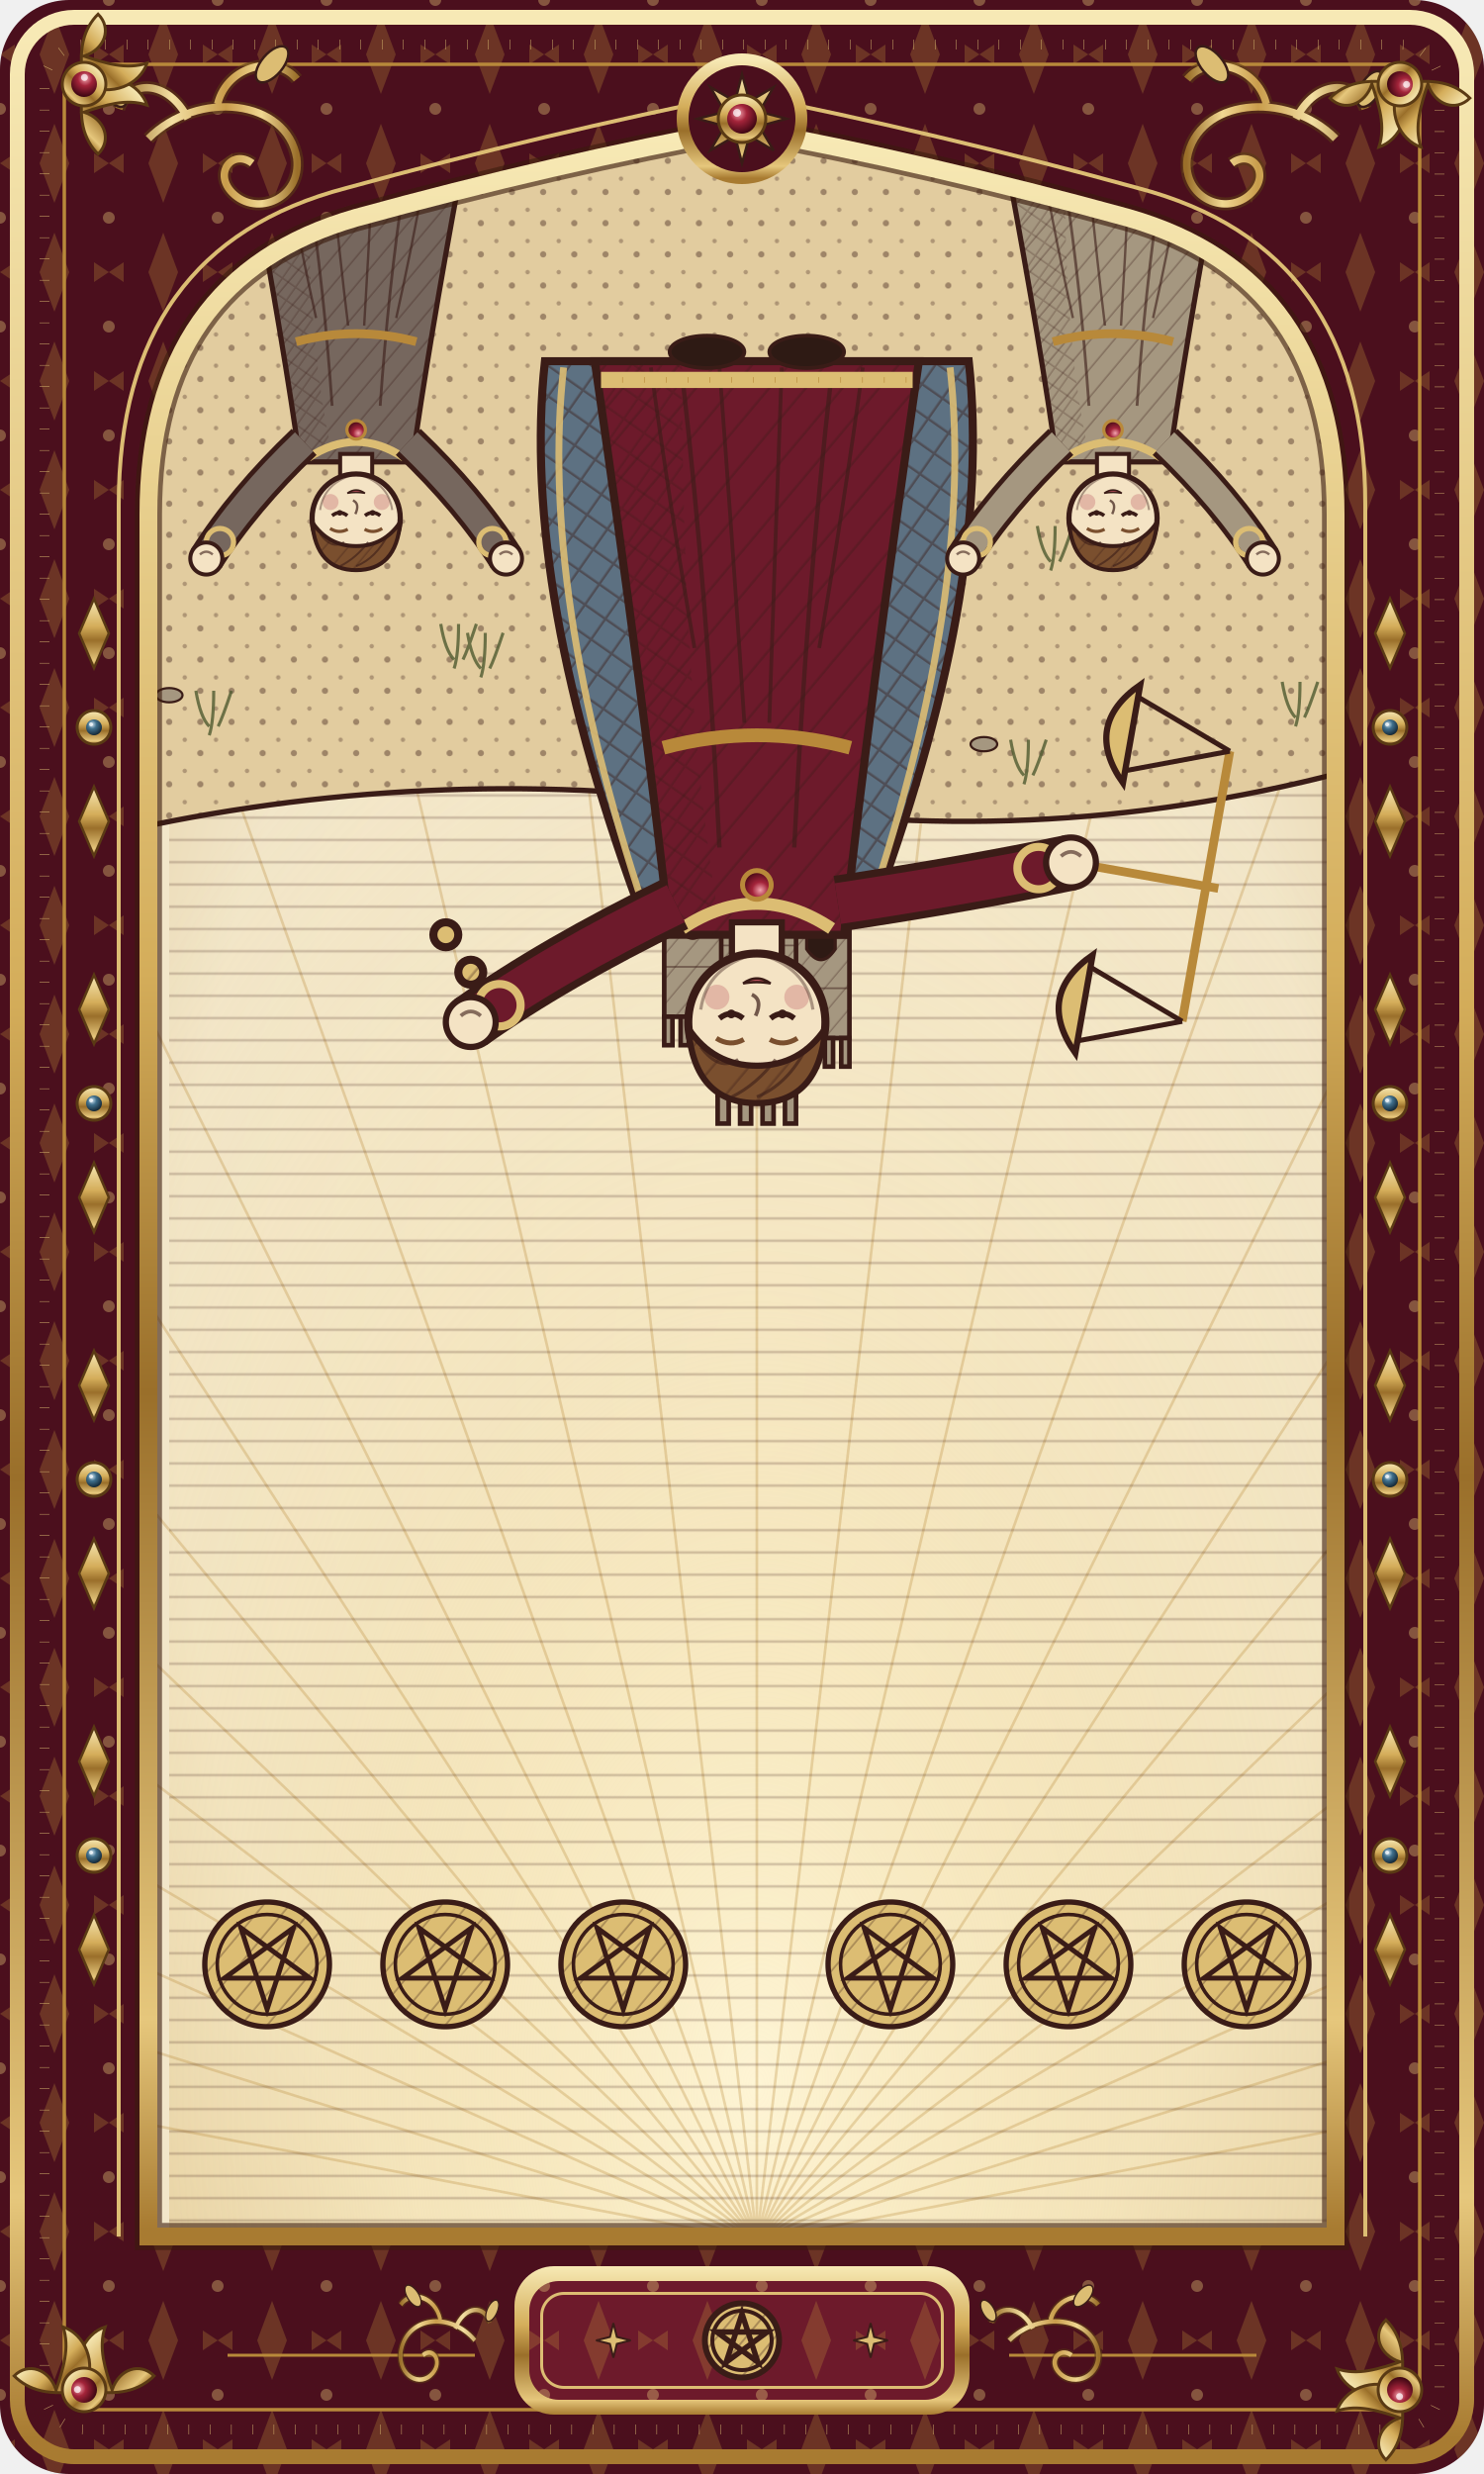
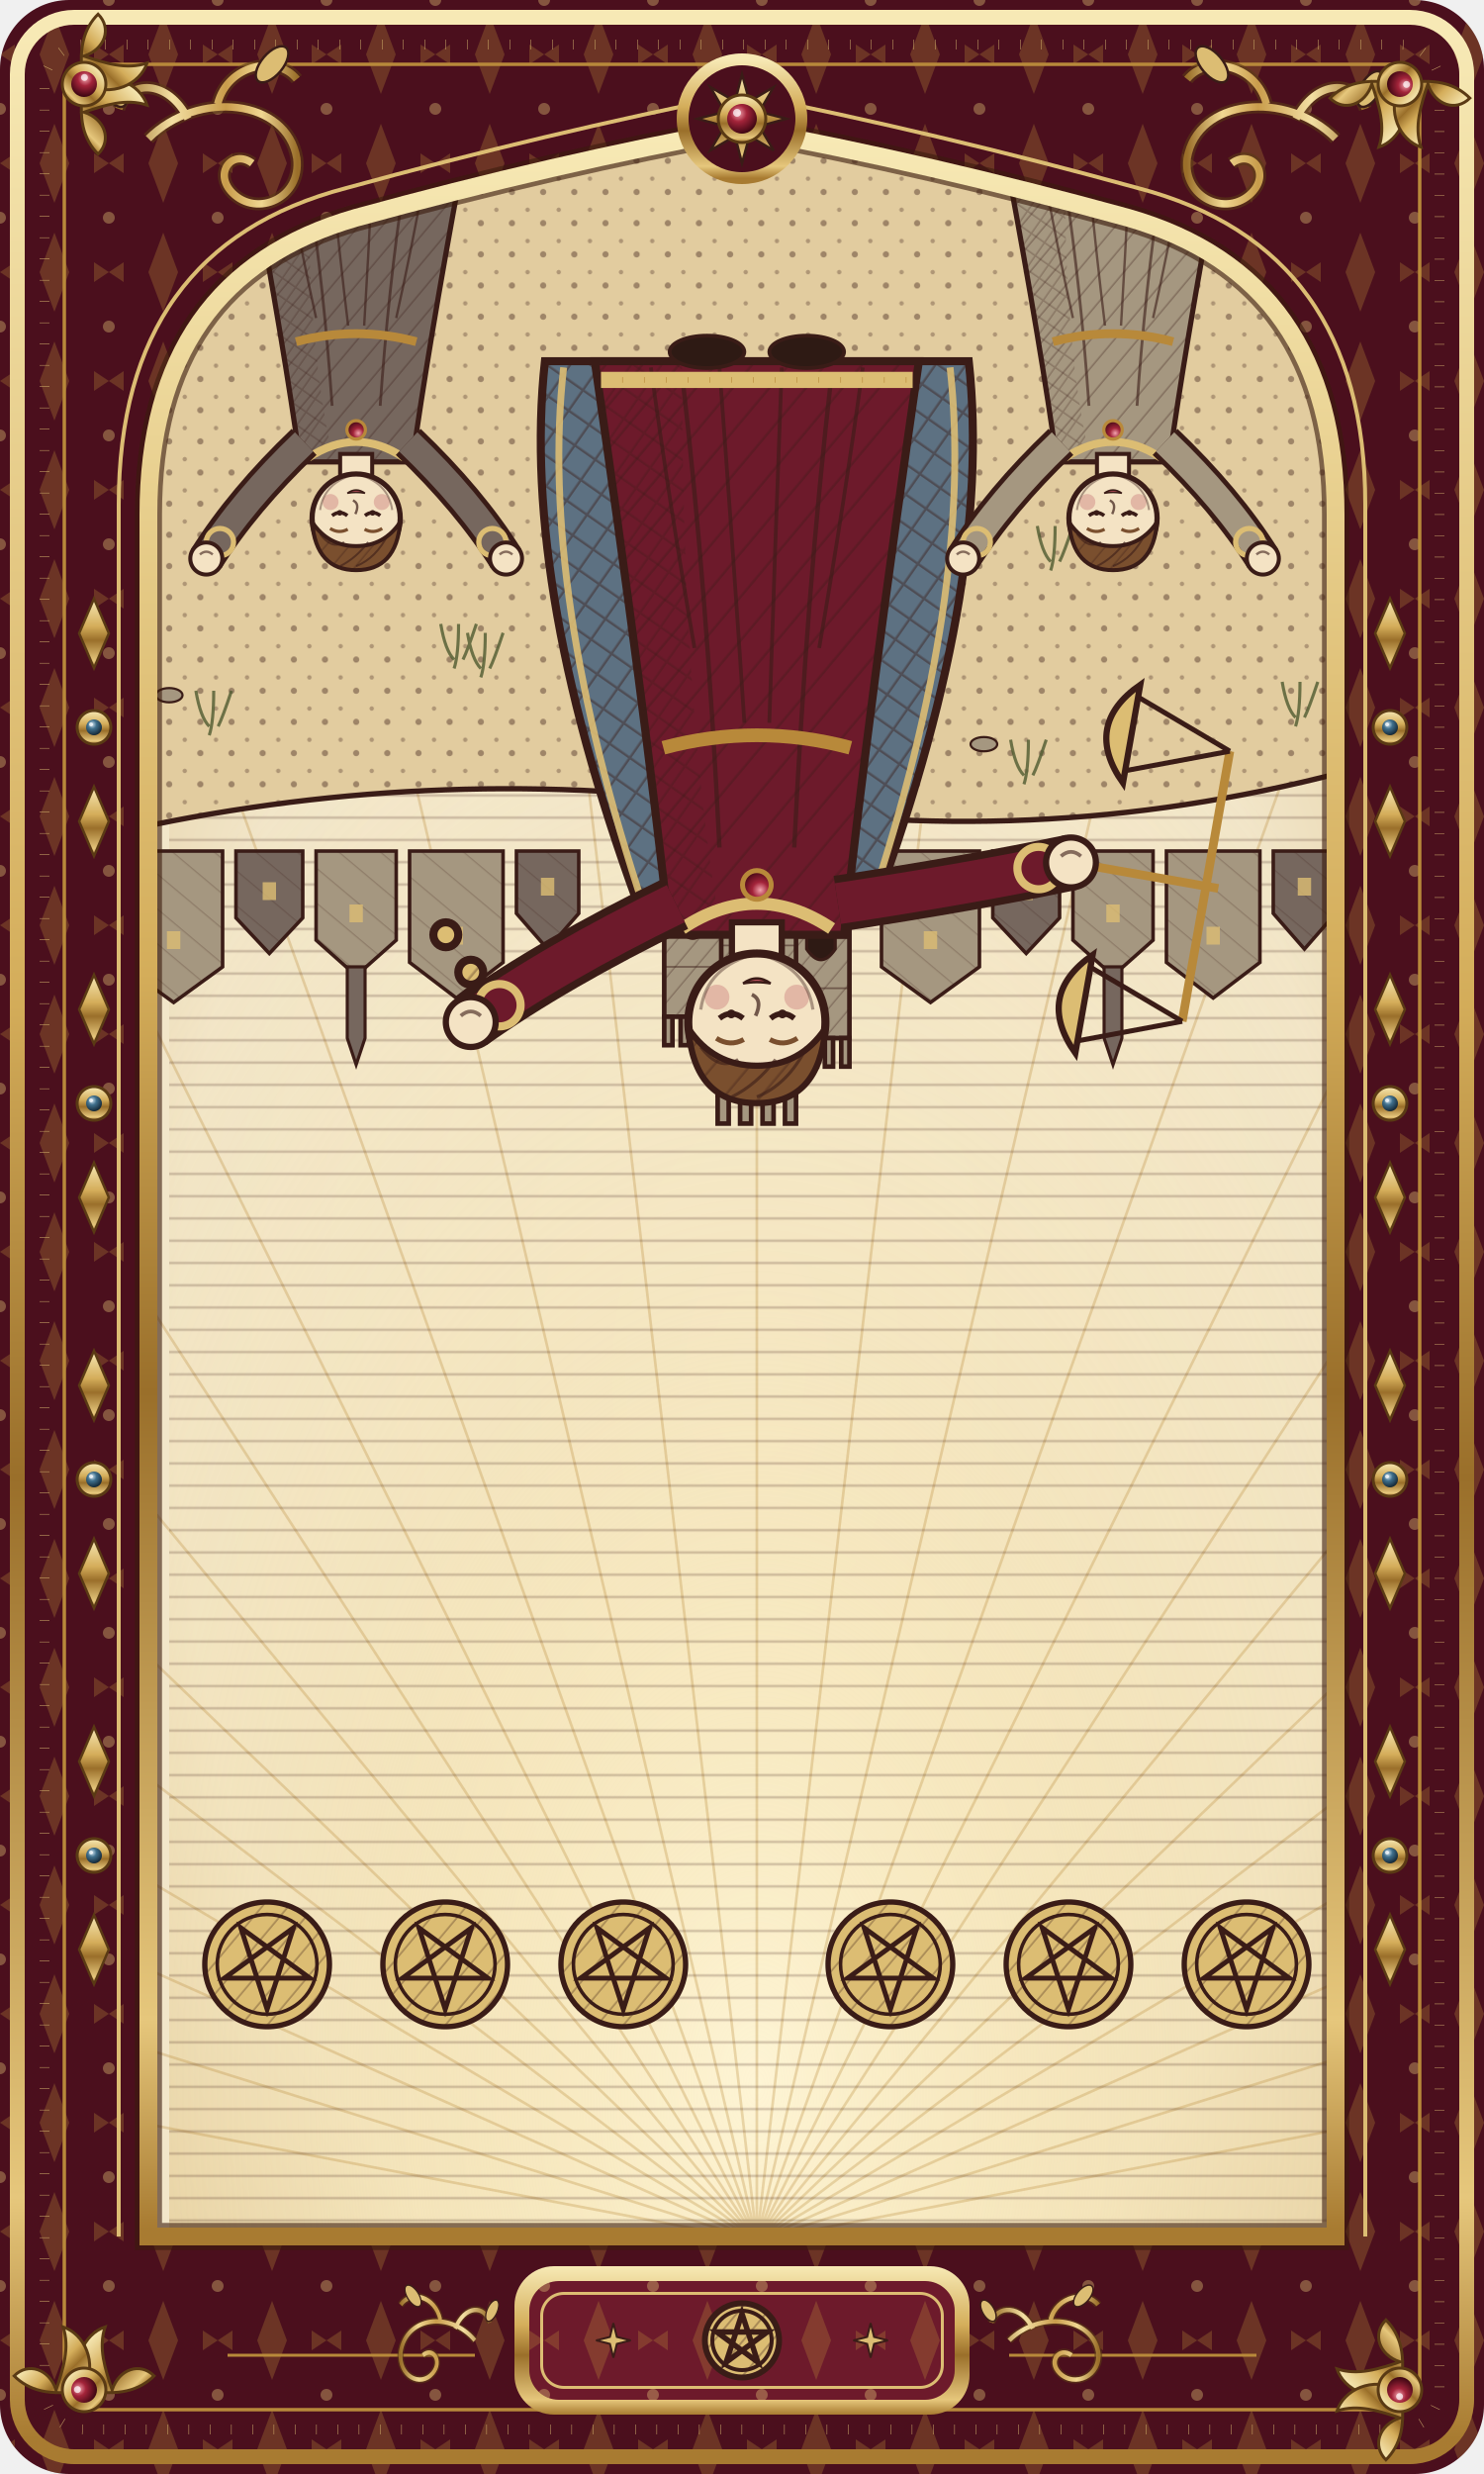
<svg xmlns="http://www.w3.org/2000/svg" width="300" height="500" viewBox="0 0 300 500">
  <defs>
    <pattern id="h" width="4.5" height="4.5" patternUnits="userSpaceOnUse" patternTransform="rotate(40)">
      <line x1="0" y1="0" x2="0" y2="4.5" stroke="#3a1c17" stroke-width="0.8" opacity="0.3" />
    </pattern>
    <pattern id="hx" width="4" height="4" patternUnits="userSpaceOnUse" patternTransform="rotate(35)">
      <path d="M0,0V4M0,0H4" stroke="#3a1c17" stroke-width="0.8" opacity="0.4" />
    </pattern>
    <pattern id="hz" width="8" height="5" patternUnits="userSpaceOnUse">
      <line x1="0" y1="2.5" x2="8" y2="2.5" stroke="#3a1c17" stroke-width="0.6" opacity="0.2" />
    </pattern>
    <pattern id="hl" width="6" height="6" patternUnits="userSpaceOnUse" patternTransform="rotate(-50)">
      <line x1="0" y1="0" x2="0" y2="6" stroke="#3a1c17" stroke-width="0.6" opacity="0.2" />
    </pattern>
    <pattern id="dots" width="7" height="7" patternUnits="userSpaceOnUse">
      <circle cx="2" cy="2" r="0.7" fill="#3a1c17" opacity="0.4" />
      <circle cx="5.5" cy="5" r="0.5" fill="#3a1c17" opacity="0.3" />
    </pattern>
    <pattern id="wv" width="24" height="9" patternUnits="userSpaceOnUse">
      <path d="M0,5 Q6,1 12,5 T24,5" fill="none" stroke="#3a1c17" stroke-width="0.7" opacity="0.4" />
    </pattern>
    <radialGradient id="pg" cx="50%" cy="42%" r="70%">
      <stop offset="0" stop-color="#f6ecd4" />
      <stop offset="0.7" stop-color="#f2e6c9" />
      <stop offset="1" stop-color="#e2cc9f" />
    </radialGradient>
    <radialGradient id="ng" cx="50%" cy="30%" r="80%">
      <stop offset="0" stop-color="#4a3a52" />
      <stop offset="1" stop-color="#2b2238" />
    </radialGradient>
    <linearGradient id="gold" x1="0" y1="0" x2="1" y2="1">
      <stop offset="0" stop-color="#dcbd73" />
      <stop offset="0.5" stop-color="#b8893a" />
      <stop offset="1" stop-color="#8e6626" />
    </linearGradient>
    <linearGradient id="gv" x1="0" y1="0" x2="0" y2="1">
      <stop offset="0" stop-color="#f7e9b5" />
      <stop offset="0.4" stop-color="#d4ad5a" />
      <stop offset="0.6" stop-color="#9a6f2a" />
      <stop offset="0.9" stop-color="#e6c77c" />
      <stop offset="1" stop-color="#a87b31" />
    </linearGradient>
    <linearGradient id="gh" x1="0" y1="0" x2="1" y2="0">
      <stop offset="0" stop-color="#9a6f2a" />
      <stop offset="0.3" stop-color="#f3dfa2" />
      <stop offset="0.6" stop-color="#c99d4c" />
      <stop offset="0.8" stop-color="#f0d791" />
      <stop offset="1" stop-color="#9a6f2a" />
    </linearGradient>
    <radialGradient id="gem" cx="38%" cy="32%" r="70%">
      <stop offset="0" stop-color="#f2a3ad" />
      <stop offset="0.4" stop-color="#a3243a" />
      <stop offset="1" stop-color="#3d0612" />
    </radialGradient>
    <radialGradient id="gemb" cx="38%" cy="32%" r="70%">
      <stop offset="0" stop-color="#cfe2ee" />
      <stop offset="0.4" stop-color="#3f6f8c" />
      <stop offset="1" stop-color="#132634" />
    </radialGradient>
    <radialGradient id="halo" cx="50%" cy="8%" r="75%">
      <stop offset="0" stop-color="#fff6d6" stop-opacity="0.9" />
      <stop offset="0.5" stop-color="#f4dc9a" stop-opacity="0.3" />
      <stop offset="1" stop-color="#f4dc9a" stop-opacity="0" />
    </radialGradient>
    <pattern id="damask" width="22" height="22" patternUnits="userSpaceOnUse">
      <path d="M11,3 l3,8 l-3,8 l-3,-8Z M0,11 l3,-2 l0,4Z M22,11 l-3,-2 l0,4Z" fill="#b8893a" opacity="0.3" />
      <circle cx="0" cy="0" r="1.2" fill="#dcbd73" opacity="0.4" />
      <circle cx="22" cy="22" r="1.2" fill="#dcbd73" opacity="0.4" />
      <circle cx="22" cy="0" r="1.2" fill="#dcbd73" opacity="0.4" />
      <circle cx="0" cy="22" r="1.2" fill="#dcbd73" opacity="0.4" />
    </pattern>
    <clipPath id="panel">
      <path d="M30,452 V104 Q30,56 72,44 Q112,33 150,26 Q188,33 228,44 Q270,56 270,104 V452Z" />
    </clipPath>
    <g id="fl">
      <g transform="translate(0 0) rotate(0)">
        <path d="M0,0 C2,-6 8,-8 12,-6 C8,-4 6,0 4,4 C8,2 12,4 12,8 C8,8 4,6 0,0Z" fill="url(#gv)" stroke="#5a3a14" stroke-width="0.6" />
        <path d="M0,0 C6,-2 8,-8 6,-12 C4,-8 0,-6 -4,-4 C-2,-8 -4,-12 -8,-12 C-8,-8 -6,-4 0,0Z" fill="url(#gv)" stroke="#5a3a14" stroke-width="0.6" />
        <circle cx="0" cy="0" r="4.4" fill="url(#gv)" stroke="#5a3a14" stroke-width="0.6" />
        <circle cx="0" cy="0" r="2.6" fill="url(#gem)" />
        <circle cx="-0.9" cy="-1" r="0.7" fill="#fff" opacity="0.7" />
      </g>
    </g>
    <g id="cu">
      <g transform="">
        <path d="M0,0 C10,-10 28,-8 30,4 C31,12 22,16 17,11 C13,7 17,2 21,5 M8,-4 C4,-12 -4,-12 -6,-6 M14,-7 C16,-15 26,-17 30,-12" fill="none" stroke="#5a3a14" stroke-width="2.6" opacity="0.6" />
        <path d="M0,0 C10,-10 28,-8 30,4 C31,12 22,16 17,11 C13,7 17,2 21,5 M8,-4 C4,-12 -4,-12 -6,-6 M14,-7 C16,-15 26,-17 30,-12" fill="none" stroke="url(#gh)" stroke-width="1.5" />
        <ellipse cx="25" cy="-15" rx="2.2" ry="4.4" fill="#dcbd73" stroke="#3a1c17" stroke-width="0.5" transform="rotate(40 25 -15)" />
        <ellipse cx="-7" cy="-10" rx="2" ry="4" fill="#dcbd73" stroke="#3a1c17" stroke-width="0.5" transform="rotate(-30 -7 -10)" />
      </g>
    </g>
    <g id="gb">
      <circle cx="0" cy="0" r="3.4" fill="url(#gv)" stroke="#5a3a14" stroke-width="0.6" />
      <circle cx="0" cy="0" r="1.6" fill="url(#gemb)" />
      <circle cx="-0.6" cy="-0.6" r="0.4" fill="#fff" opacity="0.7" />
    </g>
    <path id="dm" d="M0,-7 L3,0 L0,7 L-3,0Z" fill="url(#gv)" stroke="#5a3a14" stroke-width="0.5" />
  </defs>
  <rect x="0" y="0" width="300" height="500" rx="14" fill="#4b0f1d" />
  <rect x="0" y="0" width="300" height="500" rx="14" fill="url(#damask)" />
  <rect x="3.5" y="3.5" width="293" height="493" rx="11.5" fill="none" stroke="url(#gv)" stroke-width="3" />
  <rect x="9" y="9" width="282" height="482" rx="8" fill="none" stroke="#dcbd73" stroke-width="2" stroke-dasharray="0.1 4.2" opacity="0.9" />
  <rect x="13" y="13" width="274" height="474" rx="6" fill="none" stroke="#b8893a" stroke-width="0.7" />
  <path d="M30,452 V104 Q30,56 72,44 Q112,33 150,26 Q188,33 228,44 Q270,56 270,104 V452Z" fill="#f2e6c9" />
  <g clip-path="url(#panel)">
    <g transform="rotate(180 150 239) translate(12 9) scale(0.9)">
      <rect x="18" y="18" width="264" height="464" fill="url(#pg)" />
      <rect x="18" y="18" width="264" height="464" fill="url(#halo)" />
      <path d="M150,18 L-262.6,96.7 M150,18 L-250.8,143.6 M150,18 L-233.7,188.8 M150,18 L-211.5,231.8 M150,18 L-184.5,271.9 M150,18 L-153.1,308.7 M150,18 L-117.7,341.6 M150,18 L-78.7,370.2 M150,18 L-36.7,394.2 M150,18 L7.7,413.2 M150,18 L54.1,426.9 M150,18 L101.7,435.2 M150,18 L150,438 M150,18 L198.3,435.2 M150,18 L245.9,426.9 M150,18 L292.3,413.2 M150,18 L336.8,394.2 M150,18 L378.8,370.2 M150,18 L417.7,341.6 M150,18 L453.1,308.7 M150,18 L484.5,271.9 M150,18 L511.5,231.8 M150,18 L533.7,188.8 M150,18 L550.8,143.6 M150,18 L562.6,96.7 " stroke="#b8893a" stroke-width="0.6" opacity="0.3" />
      <rect x="18" y="18" width="264" height="464" fill="url(#hz)" />
+       <path d="M20,330 V316 L27,308 L34,316 V330Z" fill="#76675e" stroke="#3a1c17" stroke-width="0.8" />
+       <path d="M20,330 V316 L27,308 L34,316 V330Z" fill="url(#hl)" />
+       <rect x="25.5" y="320" width="3" height="4" fill="#dcbd73" opacity="0.8" />
+       <path d="M37,330 V305 L47.5,297 L58,305 V330Z" fill="#a59780" stroke="#3a1c17" stroke-width="0.8" />
+       <path d="M37,330 V305 L47.5,297 L58,305 V330Z" fill="url(#hl)" />
+       <rect x="46" y="309" width="3" height="4" fill="#dcbd73" opacity="0.8" />
+       <path d="M61,330 V310 L70,302 L79,310 V330Z" fill="#a59780" stroke="#3a1c17" stroke-width="0.8" />
+       <path d="M61,330 V310 L70,302 L79,310 V330Z" fill="url(#hl)" />
+       <rect x="68.5" y="314" width="3" height="4" fill="#dcbd73" opacity="0.8" />
+       <path d="M68,304 V288 L70,282 L72,288 V304Z" fill="#76675e" stroke="#3a1c17" stroke-width="0.7" />
+       <path d="M82,330 V315 L89.5,307 L97,315 V330Z" fill="#76675e" stroke="#3a1c17" stroke-width="0.8" />
+       <path d="M82,330 V315 L89.5,307 L97,315 V330Z" fill="url(#hl)" />
+       <rect x="88" y="319" width="3" height="4" fill="#dcbd73" opacity="0.8" />
+       <path d="M100,330 V304 L111,296 L122,304 V330Z" fill="#a59780" stroke="#3a1c17" stroke-width="0.8" />
+       <path d="M100,330 V304 L111,296 L122,304 V330Z" fill="url(#hl)" />
+       <rect x="109.5" y="308" width="3" height="4" fill="#dcbd73" opacity="0.8" />
+       <path d="M190,330 V316 L197,308 L204,316 V330Z" fill="#76675e" stroke="#3a1c17" stroke-width="0.8" />
+       <path d="M190,330 V316 L197,308 L204,316 V330Z" fill="url(#hl)" />
+       <rect x="195.5" y="320" width="3" height="4" fill="#dcbd73" opacity="0.8" />
+       <path d="M207,330 V305 L217.5,297 L228,305 V330Z" fill="#a59780" stroke="#3a1c17" stroke-width="0.8" />
+       <path d="M207,330 V305 L217.5,297 L228,305 V330Z" fill="url(#hl)" />
+       <rect x="216" y="309" width="3" height="4" fill="#dcbd73" opacity="0.8" />
+       <path d="M231,330 V310 L240,302 L249,310 V330Z" fill="#a59780" stroke="#3a1c17" stroke-width="0.8" />
+       <path d="M231,330 V310 L240,302 L249,310 V330Z" fill="url(#hl)" />
+       <rect x="238.5" y="314" width="3" height="4" fill="#dcbd73" opacity="0.8" />
+       <path d="M238,304 V288 L240,282 L242,288 V304Z" fill="#76675e" stroke="#3a1c17" stroke-width="0.7" />
+       <path d="M252,330 V315 L259.5,307 L267,315 V330Z" fill="#76675e" stroke="#3a1c17" stroke-width="0.8" />
+       <path d="M252,330 V315 L259.5,307 L267,315 V330Z" fill="url(#hl)" />
+       <rect x="258" y="319" width="3" height="4" fill="#dcbd73" opacity="0.8" />
+       <path d="M270,330 V304 L281,296 L292,304 V330Z" fill="#a59780" stroke="#3a1c17" stroke-width="0.8" />
+       <path d="M270,330 V304 L281,296 L292,304 V330Z" fill="url(#hl)" />
+       <rect x="279.5" y="308" width="3" height="4" fill="#dcbd73" opacity="0.8" />
      <g transform="translate(150 320) scale(0.8 0.8)">
        <path d="M-26,-40h16v40h-16Z" fill="#a59780" stroke="#3a1c17" stroke-width="1.3" />
        <path d="M-26,-40h16v40h-16Z" fill="url(#h)" />
        <path d="M-26,-40 H-10" fill="none" stroke="#3a1c17" stroke-width="0.5" opacity="0.5" />
        <path d="M-26,-26 H-10" fill="none" stroke="#3a1c17" stroke-width="0.5" opacity="0.5" />
        <path d="M-26,-12 H-10" fill="none" stroke="#3a1c17" stroke-width="0.5" opacity="0.5" />
        <path d="M-26,-48h2.3v8h-2.3Z" fill="#a59780" stroke="#3a1c17" stroke-width="1.3" />
        <path d="M-21.4,-48h2.3v8h-2.3Z" fill="#a59780" stroke="#3a1c17" stroke-width="1.3" />
        <path d="M-16.9,-48h2.3v8h-2.3Z" fill="#a59780" stroke="#3a1c17" stroke-width="1.3" />
        <path d="M-12.3,-48h2.3v8h-2.3Z" fill="#a59780" stroke="#3a1c17" stroke-width="1.3" />
        <path d="M-22,-6 V-15 Q-18,-21 -14,-15 V-6Z" fill="#2e1a14" stroke="#3a1c17" stroke-width="0.9" />
        <path d="M-11,-56h22v56h-22Z" fill="#a59780" stroke="#3a1c17" stroke-width="1.3" />
        <path d="M-11,-56h22v56h-22Z" fill="url(#h)" />
        <path d="M-11,-56 H11" fill="none" stroke="#3a1c17" stroke-width="0.5" opacity="0.5" />
        <path d="M-11,-42 H11" fill="none" stroke="#3a1c17" stroke-width="0.5" opacity="0.5" />
        <path d="M-11,-28 H11" fill="none" stroke="#3a1c17" stroke-width="0.5" opacity="0.5" />
        <path d="M-11,-14 H11" fill="none" stroke="#3a1c17" stroke-width="0.5" opacity="0.5" />
        <path d="M-11,-64h3.1v8h-3.1Z" fill="#a59780" stroke="#3a1c17" stroke-width="1.3" />
        <path d="M-4.7,-64h3.1v8h-3.1Z" fill="#a59780" stroke="#3a1c17" stroke-width="1.3" />
        <path d="M1.6,-64h3.1v8h-3.1Z" fill="#a59780" stroke="#3a1c17" stroke-width="1.3" />
        <path d="M7.9,-64h3.1v8h-3.1Z" fill="#a59780" stroke="#3a1c17" stroke-width="1.3" />
        <path d="M-4,-22 V-31 Q0,-37 4,-31 V-22Z" fill="#2e1a14" stroke="#3a1c17" stroke-width="0.9" />
        <path d="M-4,-14 V-23 Q0,-29 4,-23 V-14Z" fill="#2e1a14" stroke="#3a1c17" stroke-width="0.9" />
        <path d="M10,-34h16v34h-16Z" fill="#a59780" stroke="#3a1c17" stroke-width="1.3" />
        <path d="M10,-34h16v34h-16Z" fill="url(#h)" />
        <path d="M10,-34 H26" fill="none" stroke="#3a1c17" stroke-width="0.5" opacity="0.5" />
        <path d="M10,-20 H26" fill="none" stroke="#3a1c17" stroke-width="0.5" opacity="0.5" />
        <path d="M10,-6 H26" fill="none" stroke="#3a1c17" stroke-width="0.5" opacity="0.5" />
        <path d="M10,-42h2.3v8h-2.3Z" fill="#a59780" stroke="#3a1c17" stroke-width="1.3" />
        <path d="M14.6,-42h2.3v8h-2.3Z" fill="#a59780" stroke="#3a1c17" stroke-width="1.3" />
        <path d="M19.1,-42h2.3v8h-2.3Z" fill="#a59780" stroke="#3a1c17" stroke-width="1.3" />
        <path d="M23.7,-42h2.3v8h-2.3Z" fill="#a59780" stroke="#3a1c17" stroke-width="1.3" />
        <path d="M14,0 V-9 Q18,-15 22,-9 V0Z" fill="#2e1a14" stroke="#3a1c17" stroke-width="0.9" />
      </g>
      <path d="M10,350 Q80,330 150,340 T290,335 V490 H10Z" fill="#e2cc9f" stroke="#3a1c17" stroke-width="1.2" />
      <path d="M10,350 Q80,330 150,340 T290,335 V490 H10Z" fill="url(#dots)" />
      <path d="M152,394 q2,-6 3,-8 M156,394 q0,-7 1,-10 M160,394 q-1,-6 -3,-8 M213,381 q2,-6 3,-8 M217,381 q0,-7 1,-10 M221,381 q-1,-6 -3,-8 M24,368 q2,-6 3,-8 M28,368 q0,-7 1,-10 M32,368 q-1,-6 -3,-8 M85,355 q2,-6 3,-8 M89,355 q0,-7 1,-10 M93,355 q-1,-6 -3,-8 M146,392 q2,-6 3,-8 M150,392 q0,-7 1,-10 M154,392 q-1,-6 -3,-8 M207,379 q2,-6 3,-8 M211,379 q0,-7 1,-10 M215,379 q-1,-6 -3,-8 M268,366 q2,-6 3,-8 M272,366 q0,-7 1,-10 M276,366 q-1,-6 -3,-8 M79,403 q2,-6 3,-8 M83,403 q0,-7 1,-10 M87,403 q-1,-6 -3,-8 M140,390 q2,-6 3,-8 M144,390 q0,-7 1,-10 M148,390 q-1,-6 -3,-8 " fill="none" stroke="#4f5a30" stroke-width="0.7" opacity="0.8" />
      <ellipse cx="166" cy="393" rx="3" ry="1.6" fill="#a59780" stroke="#3a1c17" stroke-width="0.5" />
      <ellipse cx="99" cy="354" rx="3" ry="1.6" fill="#a59780" stroke="#3a1c17" stroke-width="0.5" />
      <ellipse cx="282" cy="365" rx="3" ry="1.6" fill="#a59780" stroke="#3a1c17" stroke-width="0.5" />
      <g transform="translate(150 440) scale(1.4 1.4)">
        <path d="M-18,-90 Q-38,-36.8 -34,0 L34,0 Q38,-36.8 18,-90Z" fill="#5d7182" stroke="#3a1c17" stroke-width="1.3" />
        <path d="M-18,-90 Q-38,-36.8 -34,0 L34,0 Q38,-36.8 18,-90Z" fill="url(#hx)" />
        <path d="M-18,-88 Q-35,-36.8 -31,-1 M18,-88 Q35,-36.8 31,-1" fill="none" stroke="#dcbd73" stroke-width="1.1" opacity="0.9" />
        <path d="M-14,-92 Q-18,-55.2 -26,0 L26,0 Q18,-55.2 14,-92Z" fill="#6d1a2b" stroke="#3a1c17" stroke-width="1.3" />
        <path d="M-14,-92 Q-18,-55.2 -26,0 L26,0 Q18,-55.2 14,-92Z" fill="url(#h)" />
        <path d="M6,-90 Q12,-55.2 12,0 L26,0 Q18,-55.2 14,-92Z" fill="url(#hx)" opacity="0.6" />
        <path d="M-2,-58 Q-3,-27.6 -4,-1 M2,-58 Q4,-27.6 6,-1 M-17,-1 Q-14,-23 -10,-46 M17,-1 Q14,-23 10,-46" fill="none" stroke="#3a1c17" stroke-width="0.6" opacity="0.6" />
        <ellipse cx="-8" cy="1.5" rx="6" ry="2.6" fill="#2e1a14" stroke="#3a1c17" stroke-width="0.6" />
        <ellipse cx="8" cy="1.5" rx="6" ry="2.6" fill="#2e1a14" stroke="#3a1c17" stroke-width="0.6" />
        <path d="M-6,-78 Q-8,-36.8 -12,-2 M6,-78 Q8,-36.8 12,-2" fill="none" stroke="#3a1c17" stroke-width="0.7" opacity="0.6" />
        <path d="M-15,-62 Q0,-58 15,-62" fill="none" stroke="#b8893a" stroke-width="2.2" />
        <path d="M-12,-91 Q0,-83 12,-91" fill="none" stroke="#dcbd73" stroke-width="2" />
        <circle cx="0" cy="-84" r="2.3" fill="url(#gem)" stroke="#b8893a" stroke-width="0.8" />
        <path d="M-25,-3 H25" fill="none" stroke="#dcbd73" stroke-width="2.6" />
        <path d="M-24,-3 H24" fill="none" stroke="#b8893a" stroke-width="0.9" stroke-dasharray="0.1 3.4" />
        <path d="M-4,-90 v-6 h8 v6Z" fill="#f4e3c4" stroke="#3a1c17" stroke-width="1" />
        <circle cx="0" cy="-106" r="11" fill="#f4e3c4" stroke="#3a1c17" stroke-width="1.3" />
        <path d="M-11,-107 q1,-12 11,-12 q10,0 11,12 q-4,-6 -11,-6 q-7,0 -11,6Z" fill="#7a4f2e" stroke="#3a1c17" stroke-width="1" />
        <path d="M-11,-107 q1,-12 11,-12 q10,0 11,12 q-4,-6 -11,-6 q-7,0 -11,6Z" fill="url(#h)" />
        <path d="M-8,-110 q3,-6 8,-8 M-3,-112 q3,-4 7,-6 M3,-112 q3,-2 6,2" fill="none" stroke="#3a1c17" stroke-width="0.5" opacity="0.6" />
        <path d="M-6.5,-108.6 q2.2,-1.4 4.4,-0.2 M2.1,-108.8 q2.2,-1.2 4.4,0.2" fill="none" stroke="#7a4f2e" stroke-width="0.8" />
        <path d="M-6,-105.4 q1.9,1.5 3.8,0 M2.2,-105.4 q1.9,1.5 3.8,0" fill="none" stroke="#3a1c17" stroke-width="0.9" />
        <circle cx="-4.1" cy="-104.7" r="0.7" fill="#3a1c17" />
        <circle cx="4.1" cy="-104.7" r="0.7" fill="#3a1c17" />
        <path d="M0.2,-105 q-1.2,2.6 0.6,3.4" fill="none" stroke="#3a1c17" stroke-width="0.6" opacity="0.7" />
        <path d="M-2.2,-99.8 q2.2,1.6 4.4,0 q-2.2,0.4 -4.4,0Z" fill="#b8505a" stroke="#3a1c17" stroke-width="0.4" />
        <circle cx="-6.4" cy="-102" r="2" fill="#b8505a" opacity="0.3" />
        <circle cx="6.4" cy="-102" r="2" fill="#b8505a" opacity="0.3" />
        <path d="M-9,-104 q1,7 9,9 q8,-2 9,-9" fill="none" stroke="#3a1c17" stroke-width="0.5" opacity="0.4" />
        <g transform="translate(0 0)" />
        <path d="M-13,-87 Q-34.7,-83.7 -50.4,-80.4" fill="none" stroke="#3a1c17" stroke-width="9" />
        <path d="M-13,-87 Q-34.7,-83.7 -50.4,-80.4" fill="none" stroke="#6d1a2b" stroke-width="6.6" />
        <circle cx="-45.2" cy="-81.3" r="3.4" fill="none" stroke="#dcbd73" stroke-width="1.3" />
        <path d="M13,-87 Q32.5,-96.5 45.9,-106" fill="none" stroke="#3a1c17" stroke-width="9" />
        <path d="M13,-87 Q32.5,-96.5 45.9,-106" fill="none" stroke="#6d1a2b" stroke-width="6.6" />
        <circle cx="41.3" cy="-103.3" r="3.4" fill="none" stroke="#dcbd73" stroke-width="1.3" />
        <g transform="translate(-50.4 -80.4) rotate(-80)">
          <path d="M0,0 V-24 M-22,-22 H22" fill="none" stroke="#b8893a" stroke-width="1.4" />
          <path d="M-22,-22 L-28,-6 M-22,-22 L-16,-6 M22,-22 L16,-6 M22,-22 L28,-6" fill="none" stroke="#3a1c17" stroke-width="0.8" />
          <path d="M-30,-6 q8,8 16,0Z" fill="#dcbd73" stroke="#3a1c17" stroke-width="1" />
          <path d="M14,-6 q8,8 16,0Z" fill="#dcbd73" stroke="#3a1c17" stroke-width="1" />
        </g>
        <g transform="translate(45.9 -106) rotate(0)">
          <circle cx="0" cy="8" r="2" fill="#dcbd73" stroke="#3a1c17" stroke-width="1.3" />
          <circle cx="0" cy="8" r="2" fill="url(#h)" />
          <circle cx="4" cy="14" r="2" fill="#dcbd73" stroke="#3a1c17" stroke-width="1.3" />
          <circle cx="4" cy="14" r="2" fill="url(#h)" />
        </g>
        <circle cx="-50.4" cy="-80.4" r="4" fill="#f4e3c4" stroke="#3a1c17" stroke-width="1" />
        <path d="M-52,-79.4 q1.6,1.4 3.2,0" fill="none" stroke="#3a1c17" stroke-width="0.6" opacity="0.6" />
        <circle cx="45.9" cy="-106" r="4" fill="#f4e3c4" stroke="#3a1c17" stroke-width="1" />
        <path d="M44.3,-105 q1.6,1.4 3.2,0" fill="none" stroke="#3a1c17" stroke-width="0.6" opacity="0.6" />
      </g>
      <g transform="translate(70 482) scale(0.9 0.9)">
        <path d="M-14,-71.8 Q-18,-43.1 -26,0 L26,0 Q18,-43.1 14,-71.8Z" fill="#a59780" stroke="#3a1c17" stroke-width="1.3" />
        <path d="M-14,-71.8 Q-18,-43.1 -26,0 L26,0 Q18,-43.1 14,-71.8Z" fill="url(#h)" />
        <path d="M6,-69.8 Q12,-43.1 12,0 L26,0 Q18,-43.1 14,-71.8Z" fill="url(#hx)" opacity="0.6" />
        <path d="M-2,-37.8 Q-3,-21.5 -4,-1 M2,-37.8 Q4,-21.5 6,-1 M-17,-1 Q-14,-17.9 -10,-35.9 M17,-1 Q14,-17.9 10,-35.9" fill="none" stroke="#3a1c17" stroke-width="0.6" opacity="0.6" />
        <ellipse cx="-8" cy="1.5" rx="6" ry="2.6" fill="#2e1a14" stroke="#3a1c17" stroke-width="0.6" />
        <ellipse cx="8" cy="1.5" rx="6" ry="2.6" fill="#2e1a14" stroke="#3a1c17" stroke-width="0.6" />
        <path d="M-6,-57.8 Q-8,-28.7 -12,-2 M6,-57.8 Q8,-28.7 12,-2" fill="none" stroke="#3a1c17" stroke-width="0.7" opacity="0.6" />
        <path d="M-15,-41.8 Q0,-37.8 15,-41.8" fill="none" stroke="#b8893a" stroke-width="2.2" />
        <path d="M-12,-70.8 Q0,-62.8 12,-70.8" fill="none" stroke="#dcbd73" stroke-width="2" />
        <circle cx="0" cy="-63.8" r="2.3" fill="url(#gem)" stroke="#b8893a" stroke-width="0.8" />
        <path d="M-25,-3 H25" fill="none" stroke="#dcbd73" stroke-width="2.6" />
        <path d="M-24,-3 H24" fill="none" stroke="#b8893a" stroke-width="0.9" stroke-dasharray="0.1 3.4" />
        <path d="M-4,-69.8 v-6 h8 v6Z" fill="#f4e3c4" stroke="#3a1c17" stroke-width="1" />
        <circle cx="0" cy="-85.8" r="11" fill="#f4e3c4" stroke="#3a1c17" stroke-width="1.3" />
        <path d="M-11,-86.8 q1,-12 11,-12 q10,0 11,12 q-4,-6 -11,-6 q-7,0 -11,6Z" fill="#7a4f2e" stroke="#3a1c17" stroke-width="1" />
        <path d="M-11,-86.8 q1,-12 11,-12 q10,0 11,12 q-4,-6 -11,-6 q-7,0 -11,6Z" fill="url(#h)" />
        <path d="M-8,-89.8 q3,-6 8,-8 M-3,-91.8 q3,-4 7,-6 M3,-91.8 q3,-2 6,2" fill="none" stroke="#3a1c17" stroke-width="0.5" opacity="0.6" />
        <path d="M-6.5,-88.4 q2.2,-1.4 4.4,-0.2 M2.1,-88.6 q2.2,-1.2 4.4,0.2" fill="none" stroke="#7a4f2e" stroke-width="0.8" />
        <path d="M-6,-85.2 q1.9,1.5 3.8,0 M2.2,-85.2 q1.9,1.5 3.8,0" fill="none" stroke="#3a1c17" stroke-width="0.9" />
        <circle cx="-4.1" cy="-84.5" r="0.7" fill="#3a1c17" />
        <circle cx="4.1" cy="-84.5" r="0.7" fill="#3a1c17" />
        <path d="M0.2,-84.8 q-1.2,2.6 0.6,3.4" fill="none" stroke="#3a1c17" stroke-width="0.6" opacity="0.7" />
        <path d="M-2.2,-79.6 q2.2,1.6 4.4,0 q-2.2,0.4 -4.4,0Z" fill="#b8505a" stroke="#3a1c17" stroke-width="0.4" />
        <circle cx="-6.4" cy="-81.8" r="2" fill="#b8505a" opacity="0.3" />
        <circle cx="6.4" cy="-81.8" r="2" fill="#b8505a" opacity="0.3" />
        <path d="M-9,-83.8 q1,7 9,9 q8,-2 9,-9" fill="none" stroke="#3a1c17" stroke-width="0.5" opacity="0.4" />
        <g transform="translate(0 20.2)" />
        <path d="M-13,-66.8 Q-28.2,-81.3 -37.4,-95.9" fill="none" stroke="#3a1c17" stroke-width="9" />
        <path d="M-13,-66.8 Q-28.2,-81.3 -37.4,-95.9" fill="none" stroke="#a59780" stroke-width="6.6" />
        <circle cx="-34" cy="-91.8" r="3.4" fill="none" stroke="#dcbd73" stroke-width="1.3" />
        <path d="M13,-66.8 Q28.2,-81.3 37.4,-95.9" fill="none" stroke="#3a1c17" stroke-width="9" />
        <path d="M13,-66.8 Q28.2,-81.3 37.4,-95.9" fill="none" stroke="#a59780" stroke-width="6.6" />
        <circle cx="34" cy="-91.8" r="3.4" fill="none" stroke="#dcbd73" stroke-width="1.3" />
        <circle cx="-37.4" cy="-95.9" r="4" fill="#f4e3c4" stroke="#3a1c17" stroke-width="1" />
        <path d="M-39,-94.9 q1.6,1.4 3.2,0" fill="none" stroke="#3a1c17" stroke-width="0.6" opacity="0.6" />
        <circle cx="37.4" cy="-95.9" r="4" fill="#f4e3c4" stroke="#3a1c17" stroke-width="1" />
        <path d="M35.8,-94.9 q1.6,1.4 3.2,0" fill="none" stroke="#3a1c17" stroke-width="0.6" opacity="0.6" />
      </g>
      <g transform="translate(240 482) scale(0.9 0.9)">
        <path d="M-14,-71.8 Q-18,-43.1 -26,0 L26,0 Q18,-43.1 14,-71.8Z" fill="#76675e" stroke="#3a1c17" stroke-width="1.3" />
        <path d="M-14,-71.8 Q-18,-43.1 -26,0 L26,0 Q18,-43.1 14,-71.8Z" fill="url(#h)" />
        <path d="M6,-69.8 Q12,-43.1 12,0 L26,0 Q18,-43.1 14,-71.8Z" fill="url(#hx)" opacity="0.6" />
        <path d="M-2,-37.8 Q-3,-21.5 -4,-1 M2,-37.8 Q4,-21.5 6,-1 M-17,-1 Q-14,-17.9 -10,-35.9 M17,-1 Q14,-17.9 10,-35.9" fill="none" stroke="#3a1c17" stroke-width="0.6" opacity="0.6" />
        <ellipse cx="-8" cy="1.5" rx="6" ry="2.6" fill="#2e1a14" stroke="#3a1c17" stroke-width="0.6" />
        <ellipse cx="8" cy="1.5" rx="6" ry="2.6" fill="#2e1a14" stroke="#3a1c17" stroke-width="0.6" />
        <path d="M-6,-57.8 Q-8,-28.7 -12,-2 M6,-57.8 Q8,-28.7 12,-2" fill="none" stroke="#3a1c17" stroke-width="0.7" opacity="0.6" />
        <path d="M-15,-41.8 Q0,-37.8 15,-41.8" fill="none" stroke="#b8893a" stroke-width="2.2" />
        <path d="M-12,-70.8 Q0,-62.8 12,-70.8" fill="none" stroke="#dcbd73" stroke-width="2" />
        <circle cx="0" cy="-63.8" r="2.3" fill="url(#gem)" stroke="#b8893a" stroke-width="0.8" />
        <path d="M-25,-3 H25" fill="none" stroke="#dcbd73" stroke-width="2.6" />
        <path d="M-24,-3 H24" fill="none" stroke="#b8893a" stroke-width="0.9" stroke-dasharray="0.1 3.4" />
        <path d="M-4,-69.8 v-6 h8 v6Z" fill="#f4e3c4" stroke="#3a1c17" stroke-width="1" />
        <circle cx="0" cy="-85.8" r="11" fill="#f4e3c4" stroke="#3a1c17" stroke-width="1.3" />
        <path d="M-11,-86.8 q1,-12 11,-12 q10,0 11,12 q-4,-6 -11,-6 q-7,0 -11,6Z" fill="#7a4f2e" stroke="#3a1c17" stroke-width="1" />
        <path d="M-11,-86.8 q1,-12 11,-12 q10,0 11,12 q-4,-6 -11,-6 q-7,0 -11,6Z" fill="url(#h)" />
        <path d="M-8,-89.8 q3,-6 8,-8 M-3,-91.8 q3,-4 7,-6 M3,-91.8 q3,-2 6,2" fill="none" stroke="#3a1c17" stroke-width="0.5" opacity="0.6" />
        <path d="M-6.5,-88.4 q2.2,-1.4 4.4,-0.2 M2.1,-88.6 q2.2,-1.2 4.4,0.2" fill="none" stroke="#7a4f2e" stroke-width="0.8" />
        <path d="M-6,-85.2 q1.9,1.5 3.8,0 M2.2,-85.2 q1.9,1.5 3.8,0" fill="none" stroke="#3a1c17" stroke-width="0.9" />
        <circle cx="-4.1" cy="-84.5" r="0.7" fill="#3a1c17" />
        <circle cx="4.1" cy="-84.5" r="0.7" fill="#3a1c17" />
        <path d="M0.2,-84.8 q-1.2,2.6 0.6,3.4" fill="none" stroke="#3a1c17" stroke-width="0.6" opacity="0.7" />
        <path d="M-2.2,-79.6 q2.2,1.6 4.4,0 q-2.2,0.4 -4.4,0Z" fill="#b8505a" stroke="#3a1c17" stroke-width="0.4" />
        <circle cx="-6.4" cy="-81.8" r="2" fill="#b8505a" opacity="0.3" />
        <circle cx="6.4" cy="-81.8" r="2" fill="#b8505a" opacity="0.3" />
        <path d="M-9,-83.8 q1,7 9,9 q8,-2 9,-9" fill="none" stroke="#3a1c17" stroke-width="0.5" opacity="0.4" />
        <g transform="translate(0 20.2)" />
        <path d="M-13,-66.8 Q-28.2,-81.3 -37.4,-95.9" fill="none" stroke="#3a1c17" stroke-width="9" />
        <path d="M-13,-66.8 Q-28.2,-81.3 -37.4,-95.9" fill="none" stroke="#76675e" stroke-width="6.6" />
        <circle cx="-34" cy="-91.8" r="3.4" fill="none" stroke="#dcbd73" stroke-width="1.3" />
        <path d="M13,-66.8 Q28.2,-81.3 37.4,-95.9" fill="none" stroke="#3a1c17" stroke-width="9" />
        <path d="M13,-66.8 Q28.2,-81.3 37.4,-95.9" fill="none" stroke="#76675e" stroke-width="6.6" />
        <circle cx="34" cy="-91.8" r="3.4" fill="none" stroke="#dcbd73" stroke-width="1.3" />
        <circle cx="-37.4" cy="-95.9" r="4" fill="#f4e3c4" stroke="#3a1c17" stroke-width="1" />
        <path d="M-39,-94.9 q1.6,1.4 3.2,0" fill="none" stroke="#3a1c17" stroke-width="0.6" opacity="0.6" />
        <circle cx="37.4" cy="-95.9" r="4" fill="#f4e3c4" stroke="#3a1c17" stroke-width="1" />
        <path d="M35.8,-94.9 q1.6,1.4 3.2,0" fill="none" stroke="#3a1c17" stroke-width="0.6" opacity="0.6" />
      </g>
      <g transform="translate(40 80)">
        <circle cx="0" cy="0" r="14" fill="#dcbd73" stroke="#3a1c17" stroke-width="1.2" />
        <circle cx="0" cy="0" r="14" fill="url(#h)" />
        <circle cx="0" cy="0" r="11.2" fill="none" stroke="#3a1c17" stroke-width="0.8" />
        <path d="M0,-10.1L5.9,8.2L-9.6,-3.1L9.6,-3.1L-5.9,8.2Z" fill="none" stroke="#3a1c17" stroke-width="1.1" />
      </g>
      <g transform="translate(80 80)">
        <circle cx="0" cy="0" r="14" fill="#dcbd73" stroke="#3a1c17" stroke-width="1.2" />
        <circle cx="0" cy="0" r="14" fill="url(#h)" />
        <circle cx="0" cy="0" r="11.2" fill="none" stroke="#3a1c17" stroke-width="0.8" />
        <path d="M0,-10.1L5.9,8.2L-9.6,-3.1L9.6,-3.1L-5.9,8.2Z" fill="none" stroke="#3a1c17" stroke-width="1.1" />
      </g>
      <g transform="translate(120 80)">
        <circle cx="0" cy="0" r="14" fill="#dcbd73" stroke="#3a1c17" stroke-width="1.2" />
        <circle cx="0" cy="0" r="14" fill="url(#h)" />
        <circle cx="0" cy="0" r="11.2" fill="none" stroke="#3a1c17" stroke-width="0.8" />
        <path d="M0,-10.1L5.9,8.2L-9.6,-3.1L9.6,-3.1L-5.9,8.2Z" fill="none" stroke="#3a1c17" stroke-width="1.1" />
      </g>
      <g transform="translate(180 80)">
        <circle cx="0" cy="0" r="14" fill="#dcbd73" stroke="#3a1c17" stroke-width="1.2" />
        <circle cx="0" cy="0" r="14" fill="url(#h)" />
        <circle cx="0" cy="0" r="11.2" fill="none" stroke="#3a1c17" stroke-width="0.8" />
        <path d="M0,-10.1L5.9,8.2L-9.6,-3.1L9.6,-3.1L-5.9,8.2Z" fill="none" stroke="#3a1c17" stroke-width="1.1" />
      </g>
      <g transform="translate(220 80)">
        <circle cx="0" cy="0" r="14" fill="#dcbd73" stroke="#3a1c17" stroke-width="1.2" />
        <circle cx="0" cy="0" r="14" fill="url(#h)" />
        <circle cx="0" cy="0" r="11.2" fill="none" stroke="#3a1c17" stroke-width="0.8" />
        <path d="M0,-10.1L5.9,8.2L-9.6,-3.1L9.6,-3.1L-5.9,8.2Z" fill="none" stroke="#3a1c17" stroke-width="1.1" />
      </g>
      <g transform="translate(260 80)">
        <circle cx="0" cy="0" r="14" fill="#dcbd73" stroke="#3a1c17" stroke-width="1.2" />
        <circle cx="0" cy="0" r="14" fill="url(#h)" />
        <circle cx="0" cy="0" r="11.2" fill="none" stroke="#3a1c17" stroke-width="0.8" />
        <path d="M0,-10.1L5.9,8.2L-9.6,-3.1L9.6,-3.1L-5.9,8.2Z" fill="none" stroke="#3a1c17" stroke-width="1.1" />
      </g>
    </g>
  </g>
  <path d="M30,452 V104 Q30,56 72,44 Q112,33 150,26 Q188,33 228,44 Q270,56 270,104 V452Z" fill="none" stroke="#3a1a0c" stroke-width="5.5" opacity="0.6" />
  <path d="M30,452 V104 Q30,56 72,44 Q112,33 150,26 Q188,33 228,44 Q270,56 270,104 V452Z" fill="none" stroke="url(#gv)" stroke-width="3.6" />
  <path d="M24,452 V102 Q24,50 70,38 Q110,27 150,19 Q190,27 230,38 Q276,50 276,102 V452" fill="none" stroke="#dcbd73" stroke-width="0.8" />
  <use href="#cu" transform="translate(30 28)" />
  <use href="#cu" transform="translate(270 28) scale(-1 1)" />
  <use href="#dm" transform="translate(19 128)" />
  <use href="#dm" transform="translate(281 128)" />
  <use href="#gb" transform="translate(19 147)" />
  <use href="#gb" transform="translate(281 147)" />
  <use href="#dm" transform="translate(19 166)" />
  <use href="#dm" transform="translate(281 166)" />
  <use href="#dm" transform="translate(19 204)" />
  <use href="#dm" transform="translate(281 204)" />
  <use href="#gb" transform="translate(19 223)" />
  <use href="#gb" transform="translate(281 223)" />
  <use href="#dm" transform="translate(19 242)" />
  <use href="#dm" transform="translate(281 242)" />
  <use href="#dm" transform="translate(19 280)" />
  <use href="#dm" transform="translate(281 280)" />
  <use href="#gb" transform="translate(19 299)" />
  <use href="#gb" transform="translate(281 299)" />
  <use href="#dm" transform="translate(19 318)" />
  <use href="#dm" transform="translate(281 318)" />
  <use href="#dm" transform="translate(19 356)" />
  <use href="#dm" transform="translate(281 356)" />
  <use href="#gb" transform="translate(19 375)" />
  <use href="#gb" transform="translate(281 375)" />
  <use href="#dm" transform="translate(19 394)" />
  <use href="#dm" transform="translate(281 394)" />
  <circle cx="150" cy="24" r="12" fill="#4b0f1d" stroke="url(#gv)" stroke-width="2.4" />
  <path d="M150,15L151.5,20.5L156.4,17.6L153.5,22.6L159,24L153.5,25.5L156.4,30.4L151.5,27.5L150,33L148.6,27.5L143.6,30.4L146.5,25.5L141,24L146.5,22.6L143.6,17.6L148.6,20.5Z" fill="url(#gv)" stroke="#3a1c17" stroke-width="0.5" />
  <circle cx="150" cy="24" r="4.8" fill="url(#gv)" stroke="#5a3a14" stroke-width="0.6" />
  <circle cx="150" cy="24" r="3" fill="url(#gem)" />
  <circle cx="149" cy="22.8" r="0.8" fill="#fff" opacity="0.7" />
  <use href="#fl" transform="translate(17 17) rotate(45)" />
  <use href="#fl" transform="translate(283 17) rotate(135)" />
  <use href="#fl" transform="translate(17 483) rotate(-45)" />
  <use href="#fl" transform="translate(283 483) rotate(-135)" />
  <path d="M40,471 H96 M204,471 H260" fill="none" stroke="url(#gh)" stroke-width="1.2" />
  <path d="M46,476 H96 M204,476 H254" fill="none" stroke="#b8893a" stroke-width="0.6" />
  <use href="#cu" transform="translate(96 473) scale(-0.5 0.6)" />
  <use href="#cu" transform="translate(204 473) scale(0.6)" />
  <rect x="104" y="458" width="92" height="30" rx="8" fill="url(#gv)" />
  <rect x="107" y="461" width="86" height="24" rx="6" fill="#6d1a2b" />
  <rect x="107" y="461" width="86" height="24" rx="6" fill="url(#damask)" />
  <rect x="109.5" y="463.5" width="81" height="19" rx="4.5" fill="none" stroke="#dcbd73" stroke-width="0.6" />
  <g transform="translate(150 473)">
    <circle cx="0" cy="0" r="7.5" fill="#dcbd73" stroke="#3a1c17" stroke-width="1.2" />
    <circle cx="0" cy="0" r="7.5" fill="url(#h)" />
    <circle cx="0" cy="0" r="6" fill="none" stroke="#3a1c17" stroke-width="0.8" />
    <path d="M0,-5.4L3.2,4.4L-5.1,-1.7L5.1,-1.7L-3.2,4.4Z" fill="none" stroke="#3a1c17" stroke-width="1.1" />
  </g>
  <path d="M124,469.5L124.7,472.3L127.5,473L124.7,473.7L124,476.5L123.3,473.7L120.5,473L123.3,472.3Z" fill="#dcbd73" stroke="#3a1c17" stroke-width="0.4" />
  <path d="M176,469.5L176.7,472.3L179.5,473L176.7,473.7L176,476.5L175.3,473.7L172.5,473L175.3,472.3Z" fill="#dcbd73" stroke="#3a1c17" stroke-width="0.4" />
</svg>
